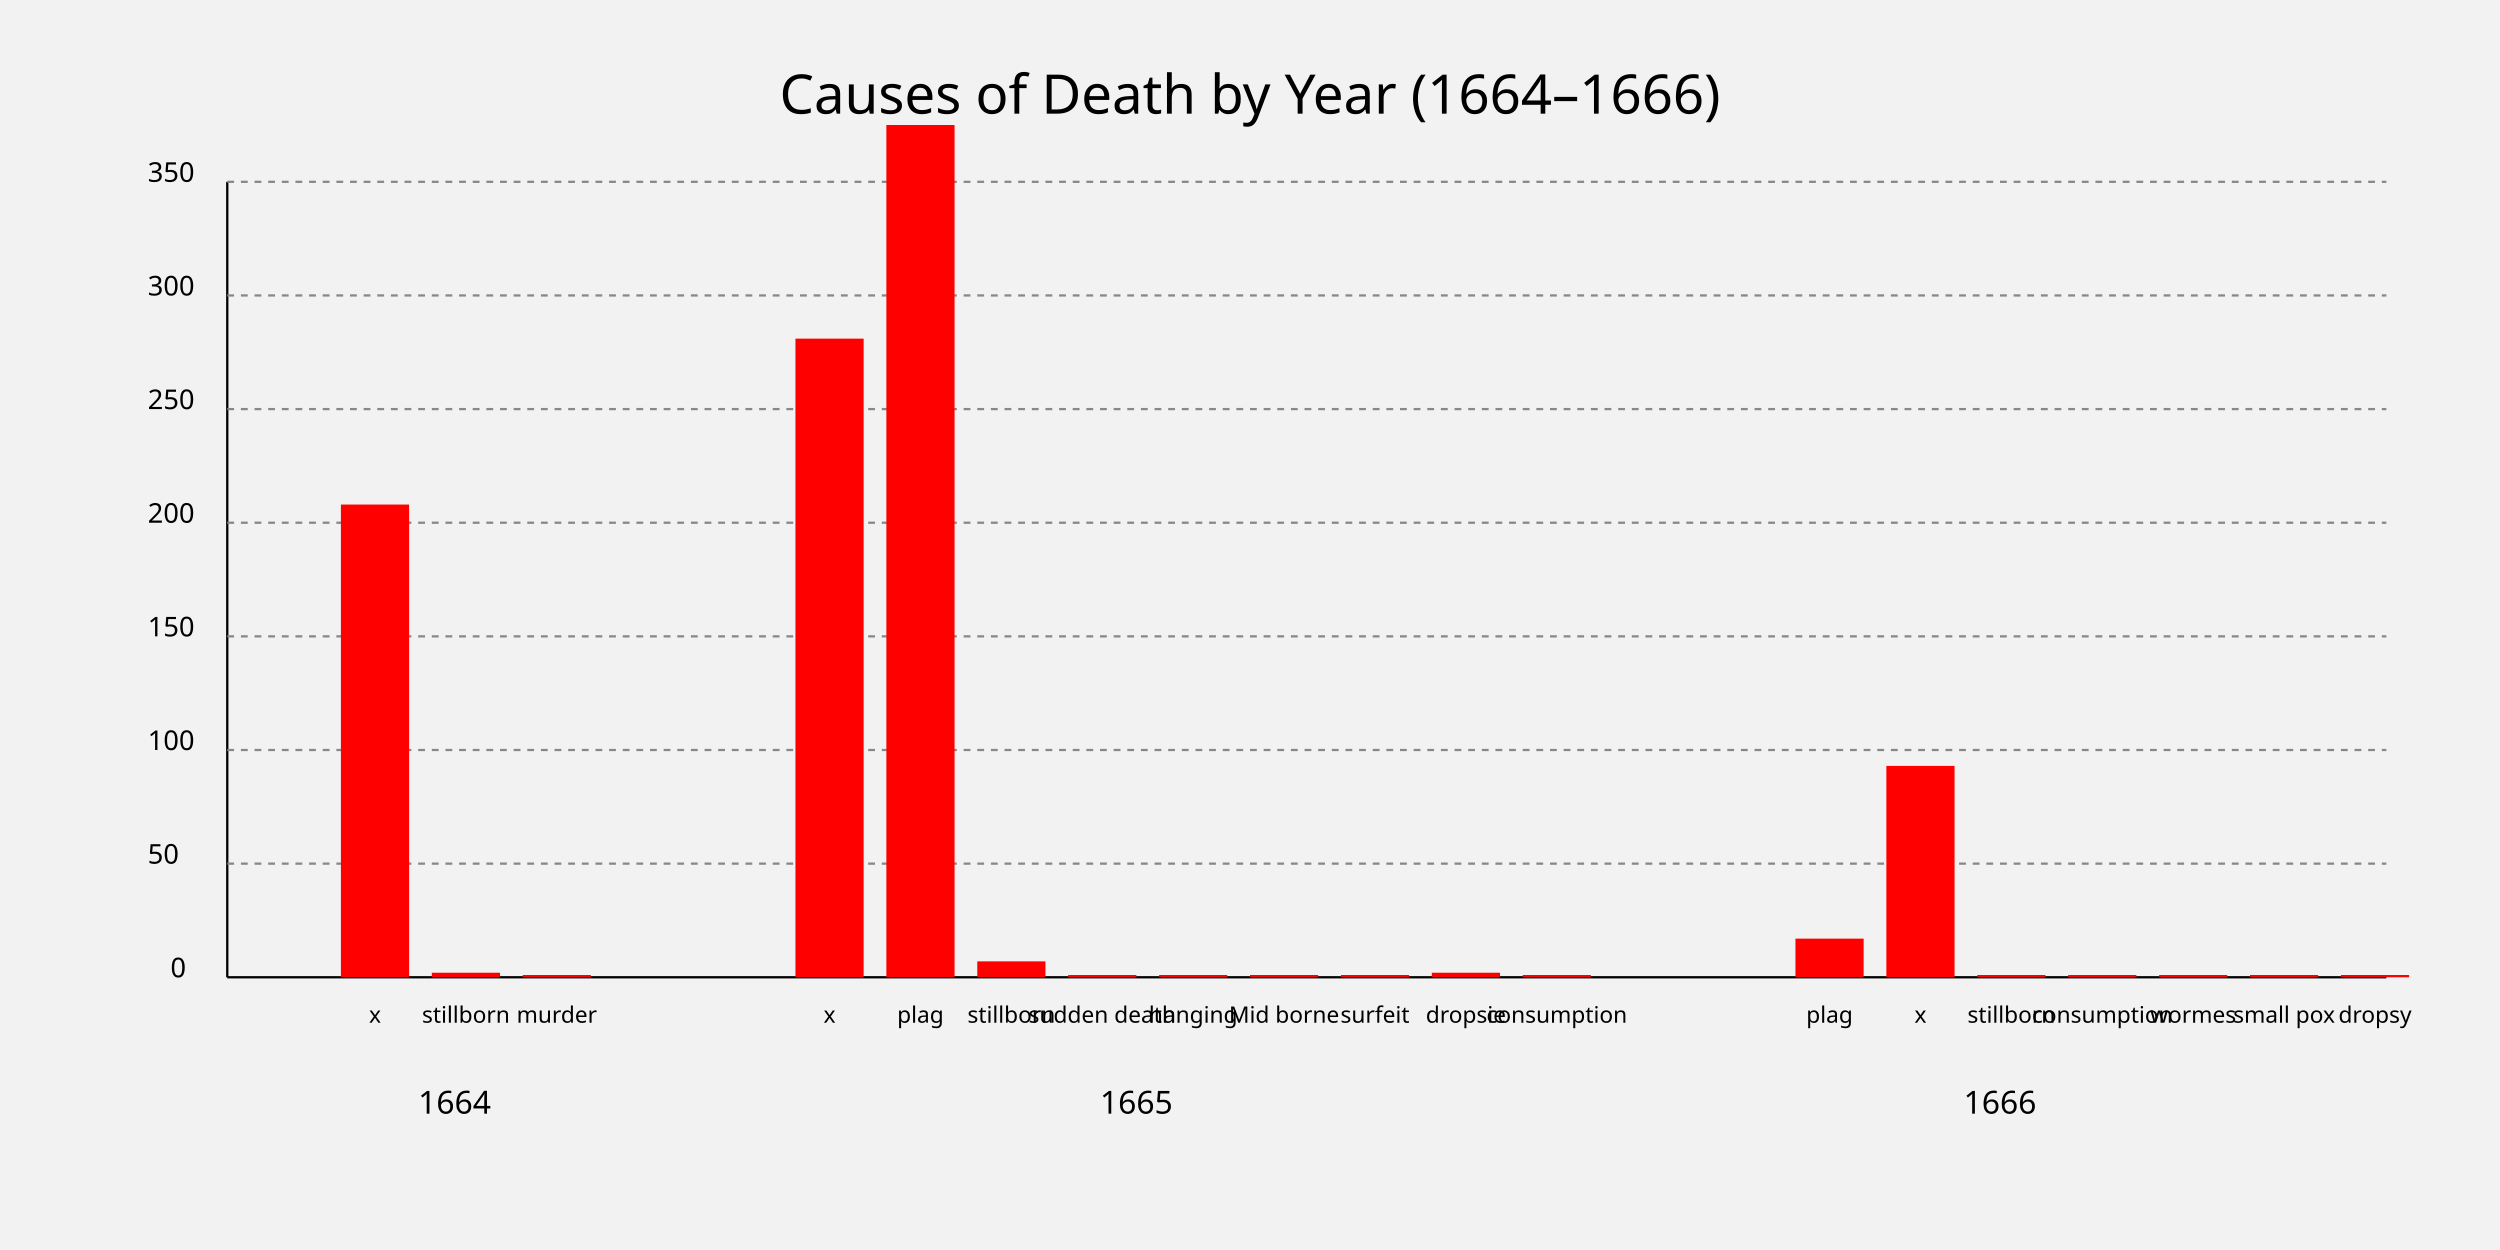
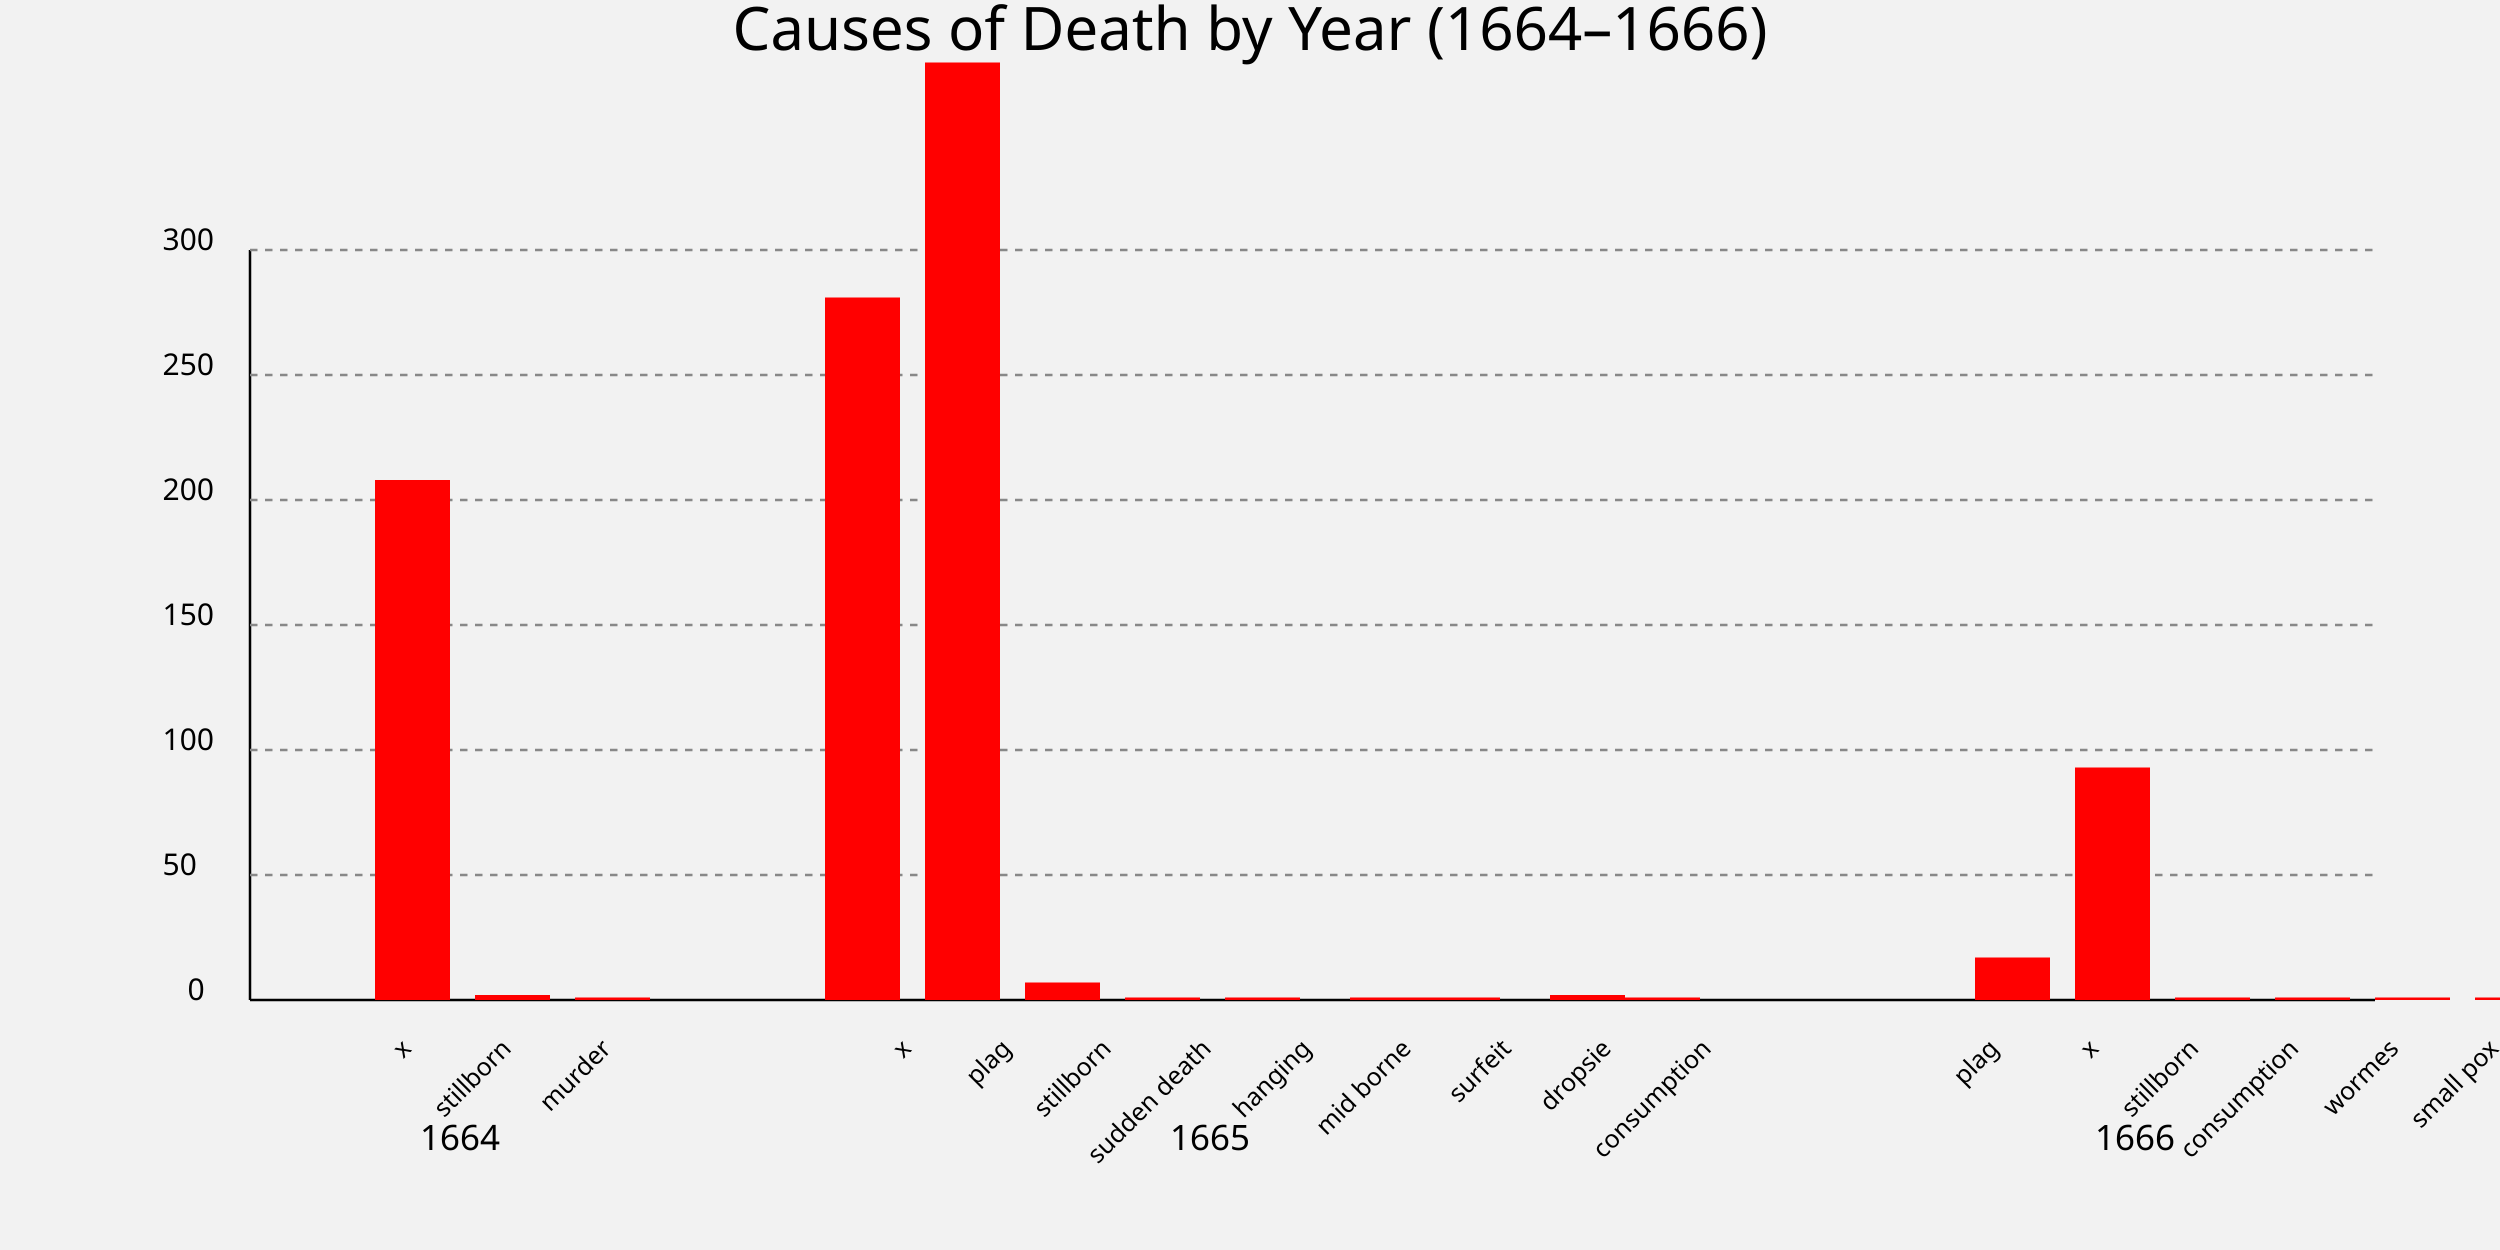
- <svg xmlns="http://www.w3.org/2000/svg" width="1100" height="550">
+ <svg xmlns="http://www.w3.org/2000/svg" width="1000" height="500">
  <rect width="100%" height="100%" fill="lightgray" fill-opacity="0.3" />
-   <text x="550" y="50" text-anchor="middle" font-size="24" font-family="sans-serif">
+   <text x="500" y="20" text-anchor="middle" font-size="24" font-family="sans-serif">
        Causes of Death by Year (1664–1666)
    </text>
-   <line x1="100" y1="430" x2="1050" y2="430" stroke="black" />
-   <line x1="100" y1="80" x2="100" y2="430" stroke="black" />
+   <line x1="100" y1="400" x2="950" y2="400" stroke="black" />
+   <line x1="100" y1="100" x2="100" y2="400" stroke="black" />
  <g font-family="sans-serif" font-size="12" fill="black">
-     <text x="75" y="430">0</text>
-     <text x="65" y="380">50</text>
-     <text x="65" y="330">100</text>
-     <text x="65" y="280">150</text>
-     <text x="65" y="230">200</text>
-     <text x="65" y="180">250</text>
-     <text x="65" y="130">300</text>
-     <text x="65" y="80">350</text>
-     <line x1="100" y1="380" x2="1050" y2="380" stroke="#888" stroke-dasharray="3,3" />
-     <line x1="100" y1="330" x2="1050" y2="330" stroke="#888" stroke-dasharray="3,3" />
-     <line x1="100" y1="280" x2="1050" y2="280" stroke="#888" stroke-dasharray="3,3" />
-     <line x1="100" y1="230" x2="1050" y2="230" stroke="#888" stroke-dasharray="3,3" />
-     <line x1="100" y1="180" x2="1050" y2="180" stroke="#888" stroke-dasharray="3,3" />
-     <line x1="100" y1="130" x2="1050" y2="130" stroke="#888" stroke-dasharray="3,3" />
-     <line x1="100" y1="80" x2="1050" y2="80" stroke="#888" stroke-dasharray="3,3" />
+     <text x="75" y="400">0</text>
+     <text x="65" y="350">50</text>
+     <text x="65" y="300">100</text>
+     <text x="65" y="250">150</text>
+     <text x="65" y="200">200</text>
+     <text x="65" y="150">250</text>
+     <text x="65" y="100">300</text>
+     <line x1="100" y1="350" x2="950" y2="350" stroke="#888" stroke-dasharray="3,3" />
+     <line x1="100" y1="300" x2="950" y2="300" stroke="#888" stroke-dasharray="3,3" />
+     <line x1="100" y1="250" x2="950" y2="250" stroke="#888" stroke-dasharray="3,3" />
+     <line x1="100" y1="200" x2="950" y2="200" stroke="#888" stroke-dasharray="3,3" />
+     <line x1="100" y1="150" x2="950" y2="150" stroke="#888" stroke-dasharray="3,3" />
+     <line x1="100" y1="100" x2="950" y2="100" stroke="#888" stroke-dasharray="3,3" />
  </g>
  <g fill="red">
-     <rect x="150" y="222" width="30" height="208" />
-     <rect x="190" y="428" width="30" height="2" />
-     <rect x="230" y="429" width="30" height="1" />
+     <rect x="150" y="192" width="30" height="208" />
+     <rect x="190" y="398" width="30" height="2" />
+     <rect x="230" y="399" width="30" height="1" />
  </g>
  <g fill="red">
-     <rect x="350" y="149" width="30" height="281" />
-     <rect x="390" y="55" width="30" height="375" />
-     <rect x="430" y="423" width="30" height="7" />
-     <rect x="470" y="429" width="30" height="1" />
-     <rect x="510" y="429" width="30" height="1" />
-     <rect x="550" y="429" width="30" height="1" />
-     <rect x="590" y="429" width="30" height="1" />
-     <rect x="630" y="428" width="30" height="2" />
-     <rect x="670" y="429" width="30" height="1" />
+     <rect x="330" y="119" width="30" height="281" />
+     <rect x="370" y="25" width="30" height="375" />
+     <rect x="410" y="393" width="30" height="7" />
+     <rect x="450" y="399" width="30" height="1" />
+     <rect x="490" y="399" width="30" height="1" />
+     <rect x="540" y="399" width="30" height="1" />
+     <rect x="570" y="399" width="30" height="1" />
+     <rect x="620" y="398" width="30" height="2" />
+     <rect x="650" y="399" width="30" height="1" />
  </g>
  <g fill="red">
-     <rect x="790" y="413" width="30" height="17" />
-     <rect x="830" y="337" width="30" height="93" />
-     <rect x="870" y="429" width="30" height="1" />
-     <rect x="910" y="429" width="30" height="1" />
-     <rect x="950" y="429" width="30" height="1" />
-     <rect x="990" y="429" width="30" height="1" />
-     <rect x="1030" y="429" width="30" height="1" />
+     <rect x="790" y="383" width="30" height="17" />
+     <rect x="830" y="307" width="30" height="93" />
+     <rect x="870" y="399" width="30" height="1" />
+     <rect x="910" y="399" width="30" height="1" />
+     <rect x="950" y="399" width="30" height="1" />
+     <rect x="990" y="399" width="30" height="1" />
+     <rect x="1030" y="399" width="30" height="1" />
  </g>
  <g font-family="sans-serif" font-size="10" fill="black">
-     <text x="165" y="450" text-anchor="middle">x</text>
-     <text x="205" y="450" text-anchor="middle">stillborn</text>
-     <text x="245" y="450" text-anchor="middle">murder</text>
-     <text x="365" y="450" text-anchor="middle">x</text>
-     <text x="405" y="450" text-anchor="middle">plag</text>
-     <text x="445" y="450" text-anchor="middle">stillborn</text>
-     <text x="485" y="450" text-anchor="middle">sudden death</text>
-     <text x="525" y="450" text-anchor="middle">hanging</text>
-     <text x="565" y="450" text-anchor="middle">Mid borne</text>
-     <text x="605" y="450" text-anchor="middle">surfeit</text>
-     <text x="645" y="450" text-anchor="middle">dropsie</text>
-     <text x="685" y="450" text-anchor="middle">consumption</text>
-     <text x="805" y="450" text-anchor="middle">plag</text>
-     <text x="845" y="450" text-anchor="middle">x</text>
-     <text x="885" y="450" text-anchor="middle">stillborn</text>
-     <text x="925" y="450" text-anchor="middle">consumption</text>
-     <text x="965" y="450" text-anchor="middle">wormes</text>
-     <text x="1005" y="450" text-anchor="middle">small pox</text>
-     <text x="1045" y="450" text-anchor="middle">dropsy</text>
+     <text x="165" y="420" transform="rotate(-45,165,420)" text-anchor="end">x</text>
+     <text x="205" y="420" transform="rotate(-45,205,420)" text-anchor="end">stillborn</text>
+     <text x="245" y="420" transform="rotate(-45,245,420)" text-anchor="end">murder</text>
+     <text x="365" y="420" transform="rotate(-45,365,420)" text-anchor="end">x</text>
+     <text x="405" y="420" transform="rotate(-45,405,420)" text-anchor="end">plag</text>
+     <text x="445" y="420" transform="rotate(-45,445,420)" text-anchor="end">stillborn</text>
+     <text x="485" y="420" transform="rotate(-45,485,420)" text-anchor="end">sudden death</text>
+     <text x="525" y="420" transform="rotate(-45,525,420)" text-anchor="end">hanging</text>
+     <text x="565" y="420" transform="rotate(-45,565,420)" text-anchor="end">mid borne</text>
+     <text x="605" y="420" transform="rotate(-45,605,420)" text-anchor="end">surfeit</text>
+     <text x="645" y="420" transform="rotate(-45,645,420)" text-anchor="end">dropsie</text>
+     <text x="685" y="420" transform="rotate(-45,685,420)" text-anchor="end">consumption</text>
+     <text x="800" y="420" transform="rotate(-45,800,420)" text-anchor="end">plag</text>
+     <text x="840" y="420" transform="rotate(-45,840,420)" text-anchor="end">x</text>
+     <text x="880" y="420" transform="rotate(-45,880,420)" text-anchor="end">stillborn</text>
+     <text x="920" y="420" transform="rotate(-45,920,420)" text-anchor="end">consumption</text>
+     <text x="960" y="420" transform="rotate(-45,960,420)" text-anchor="end">wormes</text>
+     <text x="1000" y="420" transform="rotate(-45,1000,420)" text-anchor="end">small pox</text>
+     <text x="1040" y="420" transform="rotate(-45,1040,420)" text-anchor="end">dropsy</text>
  </g>
  <g font-family="sans-serif" font-size="14" fill="black">
-     <text x="200" y="490" text-anchor="middle">1664</text>
-     <text x="500" y="490" text-anchor="middle">1665</text>
-     <text x="880" y="490" text-anchor="middle">1666</text>
+     <text x="200" y="460" text-anchor="end">1664</text>
+     <text x="500" y="460" text-anchor="end">1665</text>
+     <text x="870" y="460" text-anchor="end">1666</text>
  </g>
</svg>
